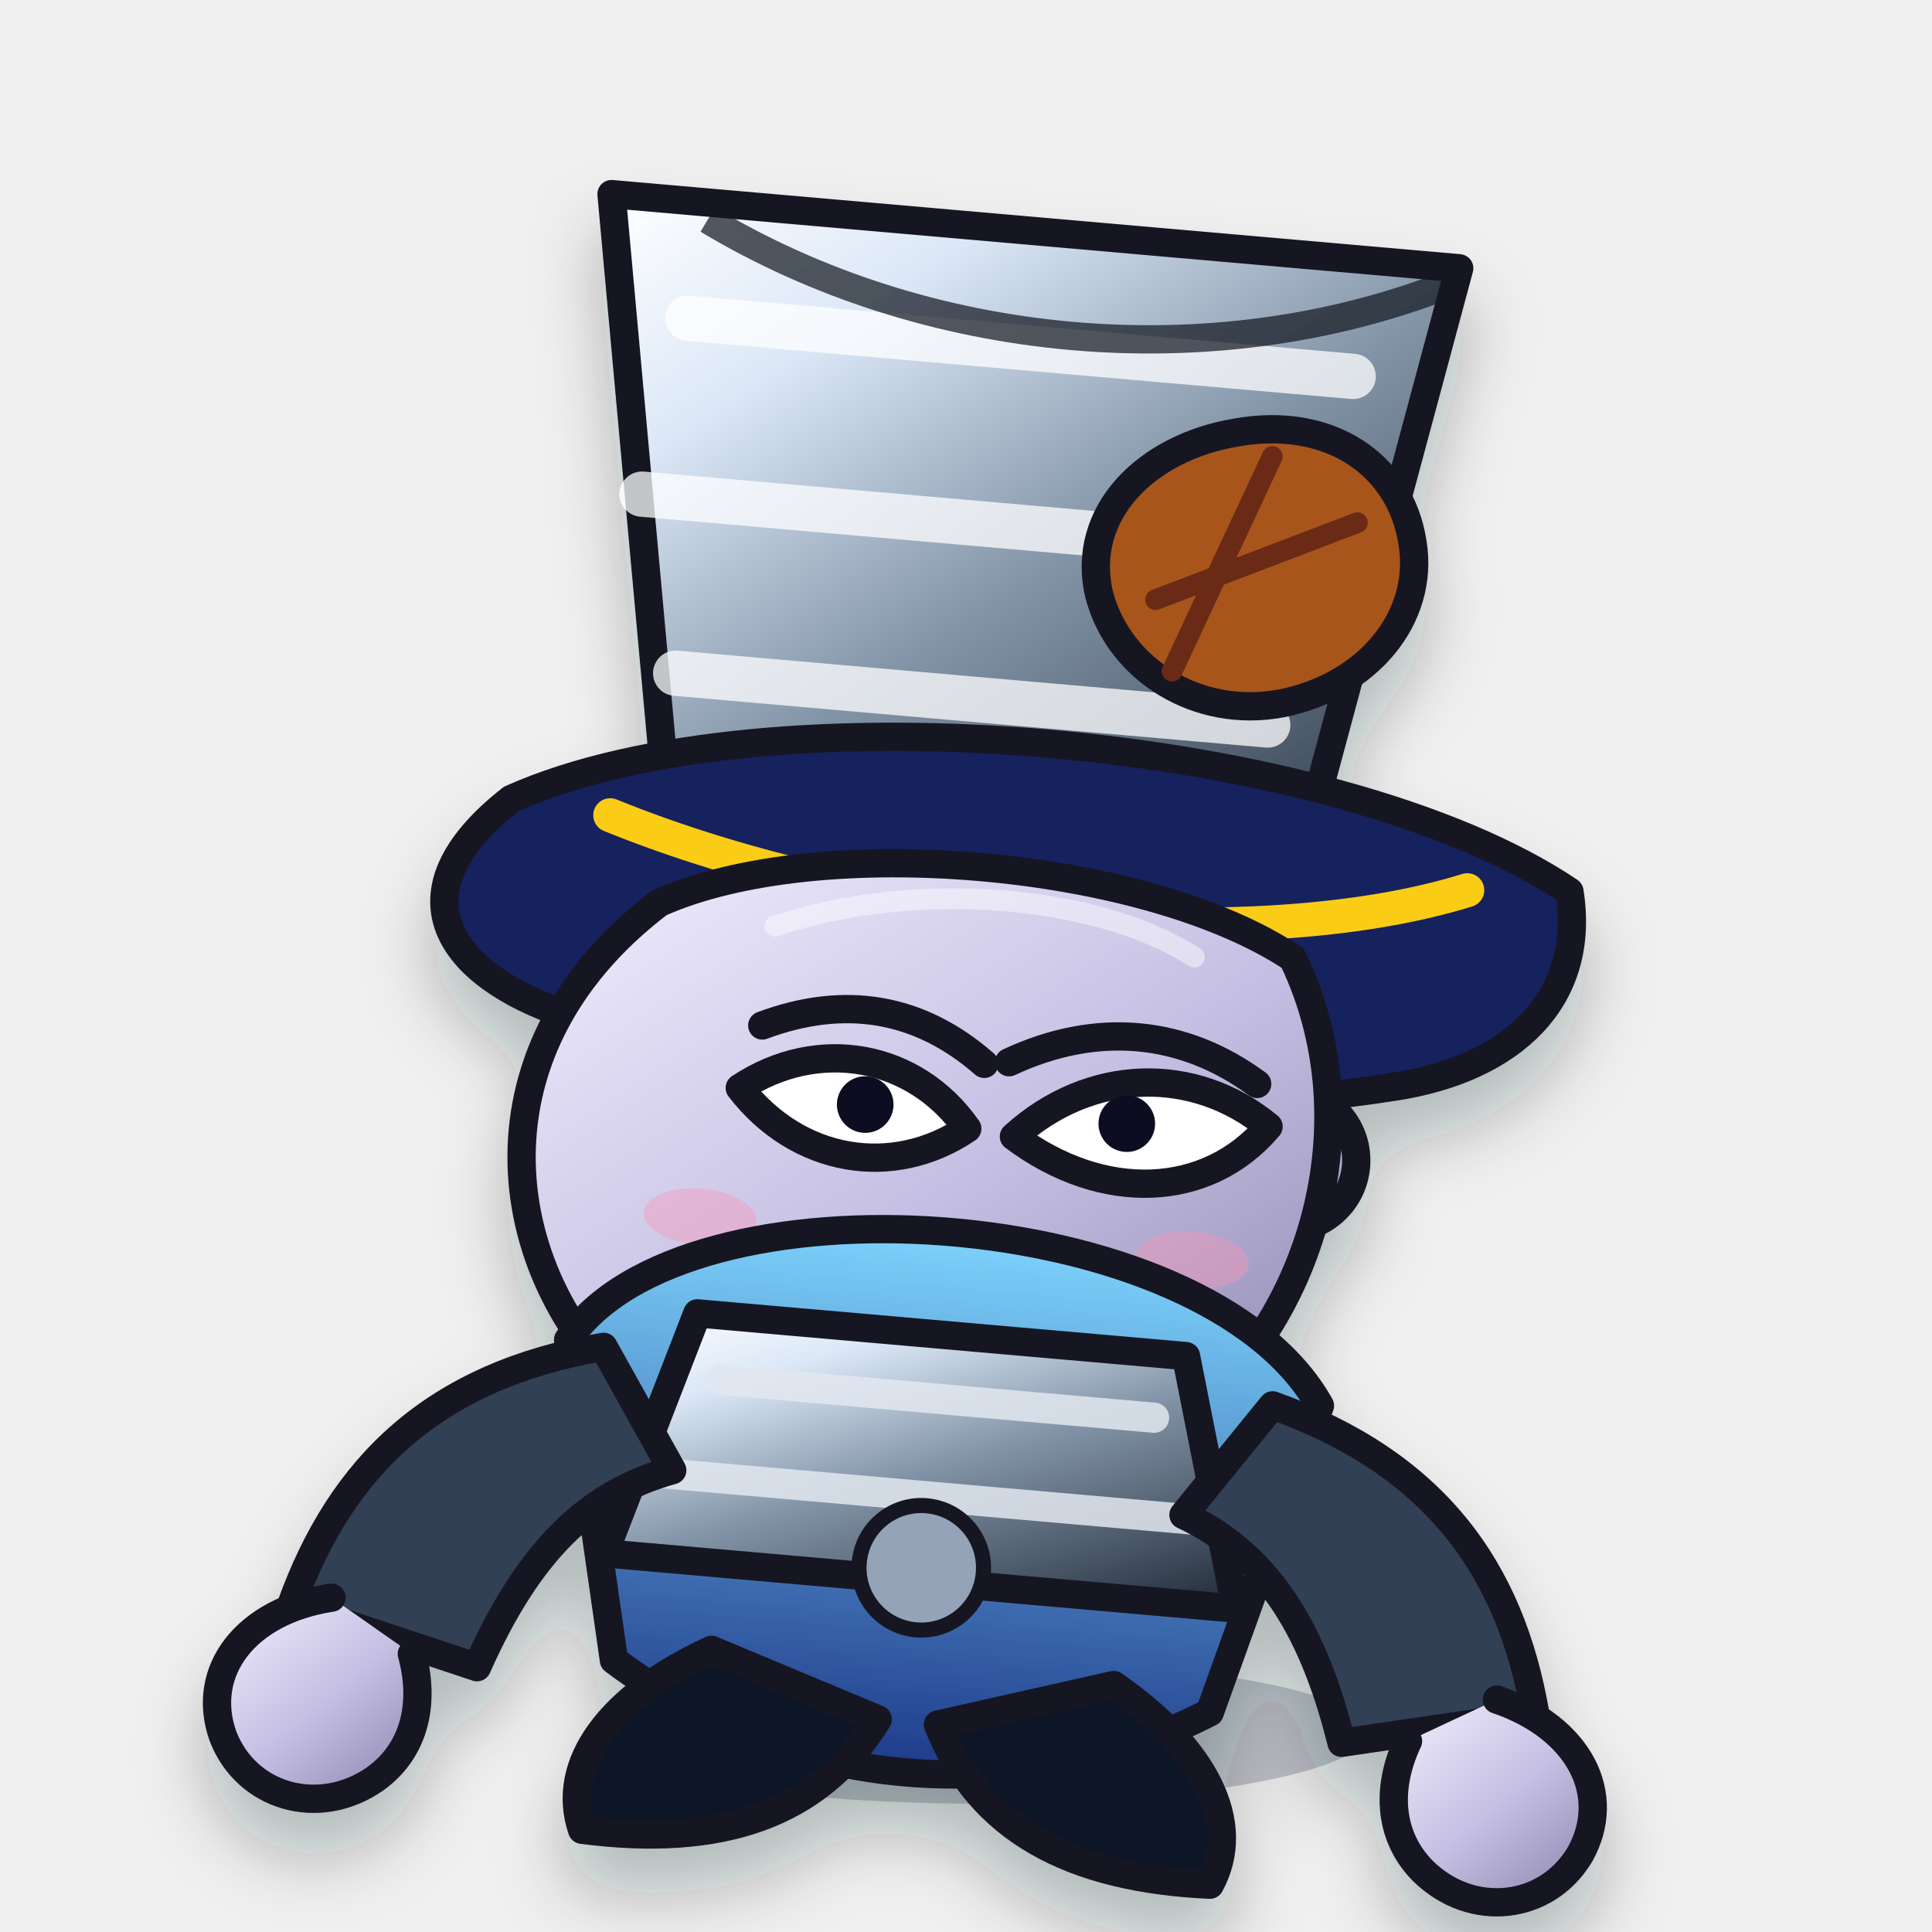
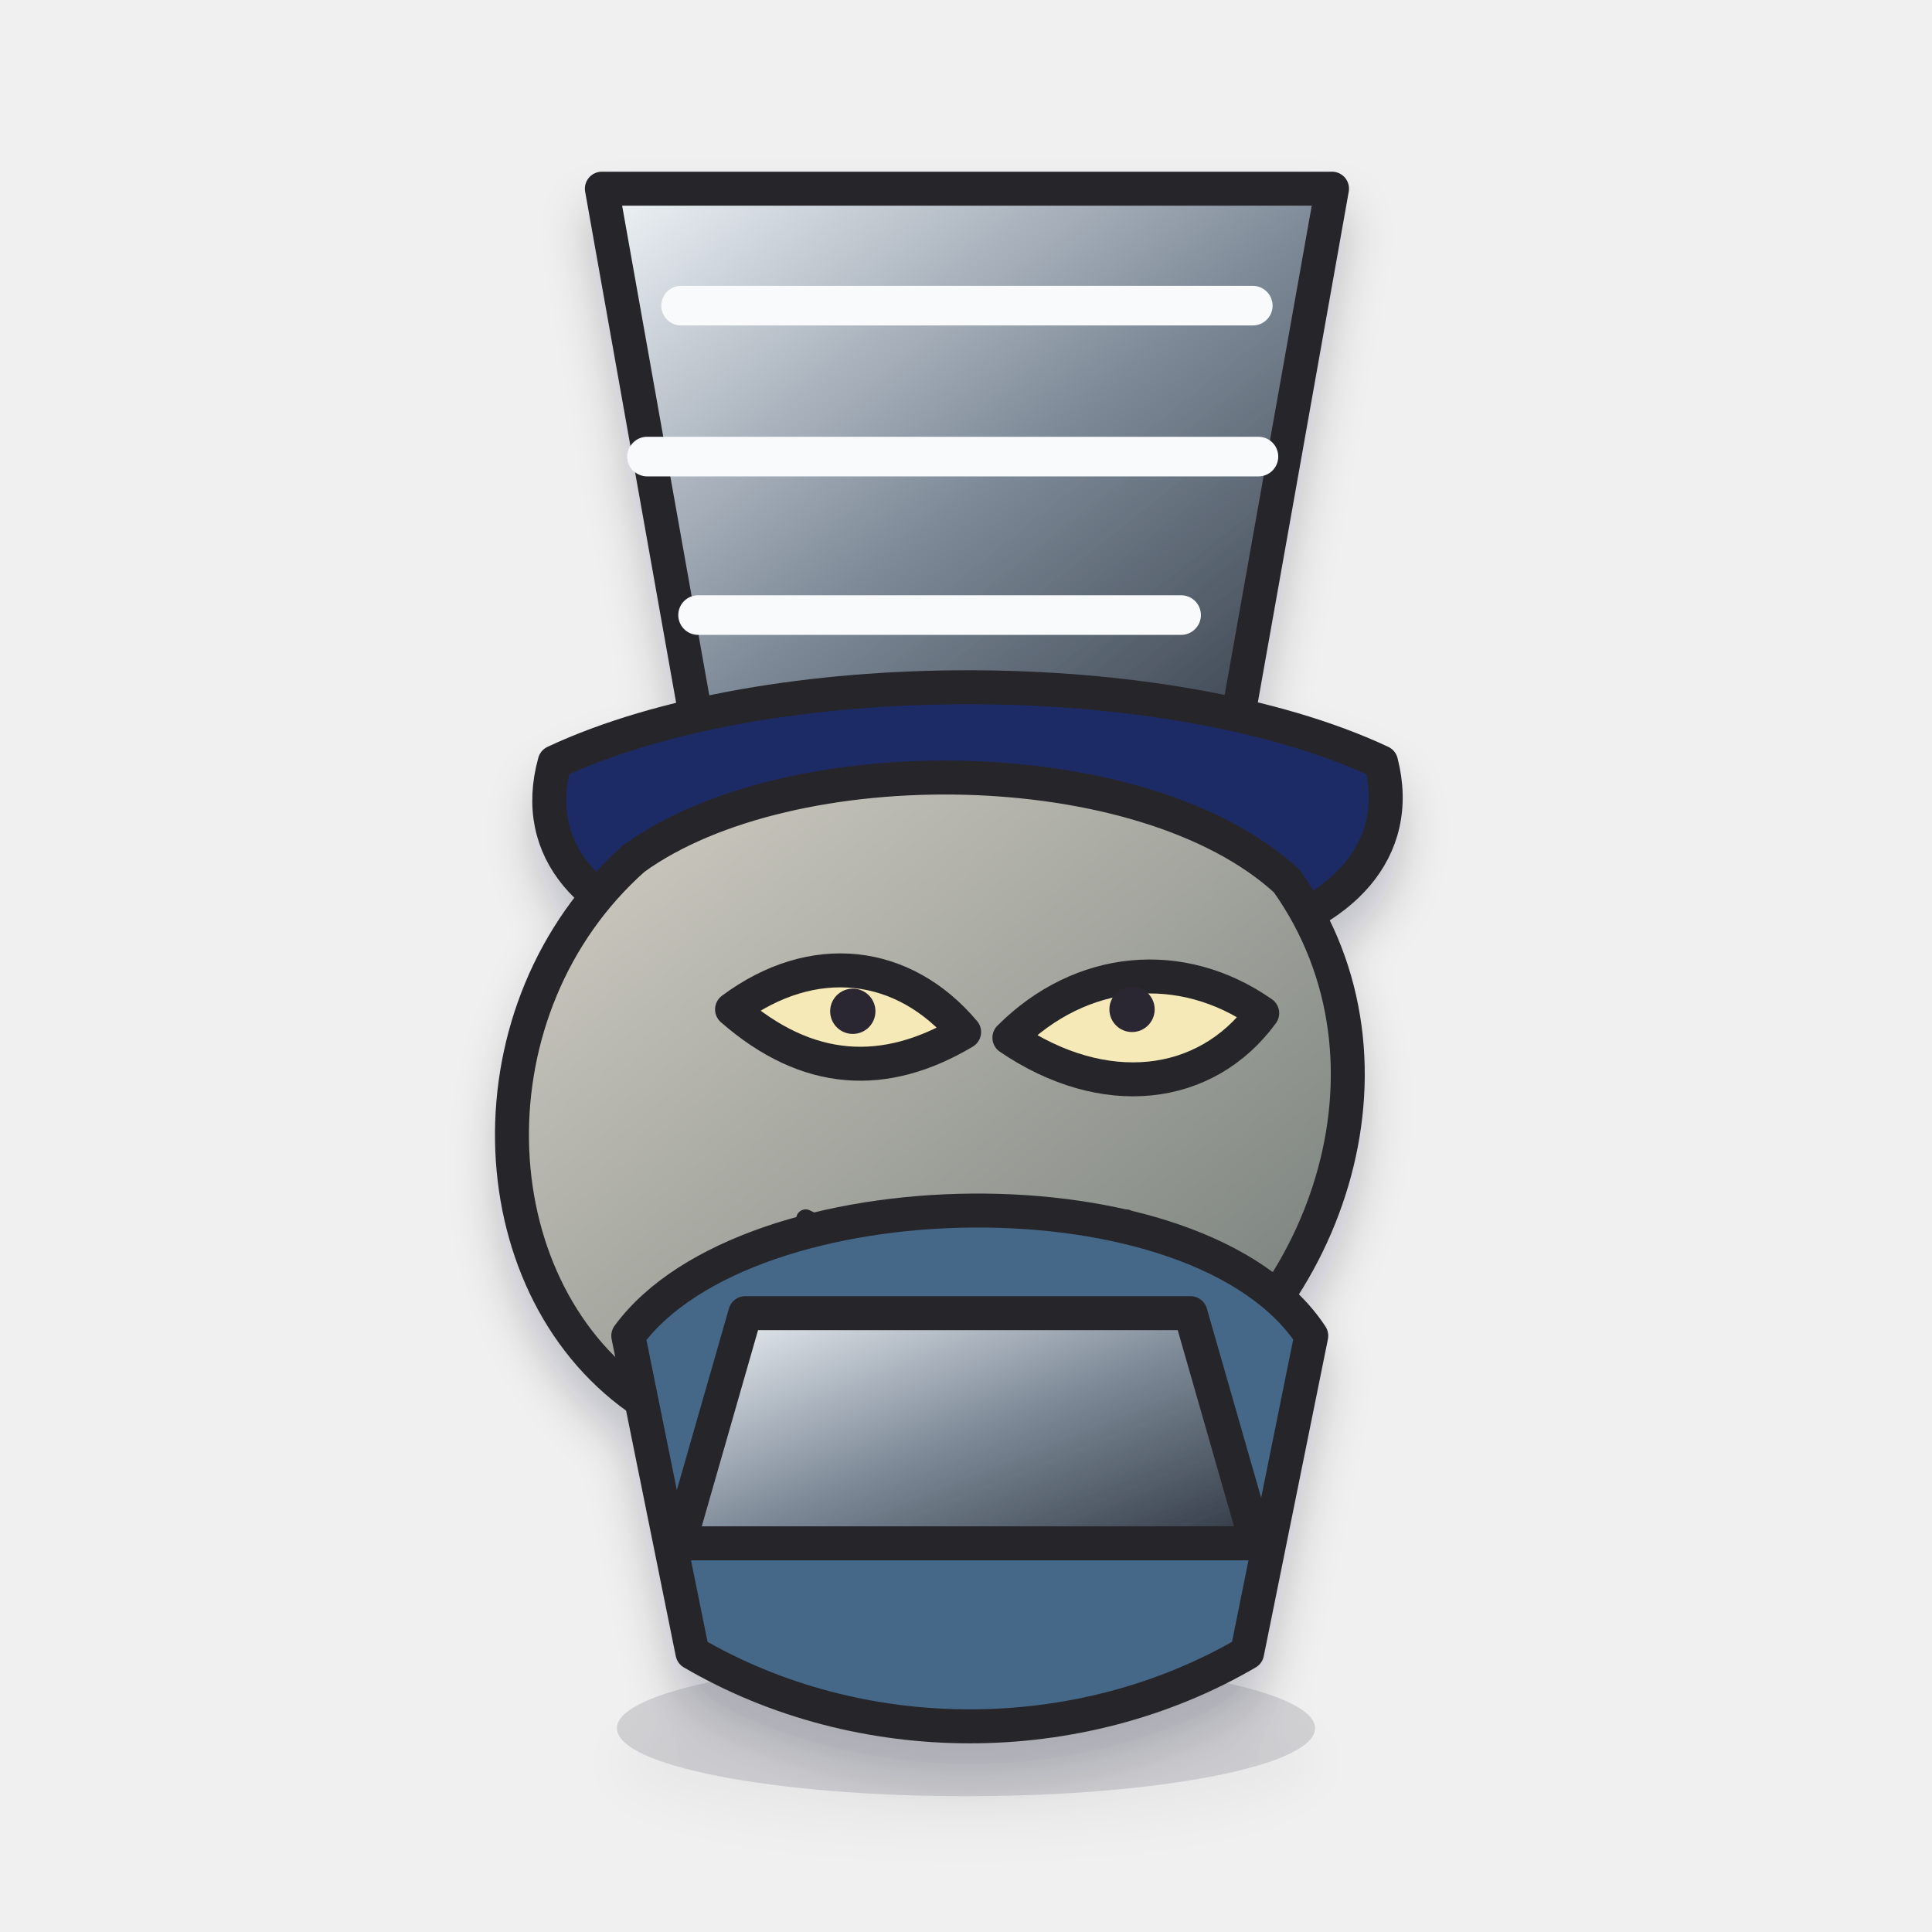
- <svg xmlns="http://www.w3.org/2000/svg" viewBox="0 0 1024 1024" role="img" aria-label="鐵桶僵屍姿勢差異版" class="chibi-no-bg premium-detail official-distinct-zombie">
+ <svg xmlns="http://www.w3.org/2000/svg" viewBox="0 0 1024 1024" role="img" aria-label="bucket" class="storybook-card-style v5-no-bg premium-detail">
  <defs>
-     <linearGradient id="skin" x1="0" y1="0" x2="1" y2="1">
-       <stop offset="0" stop-color="#f3f0ff" />
-       <stop offset=".52" stop-color="#c5c0e3" />
-       <stop offset="1" stop-color="#8981aa" />
+     <linearGradient id="gGreen" x1="0" y1="0" x2="1" y2="1">
+       <stop offset="0" stop-color="#c9e96b" />
+       <stop offset=".55" stop-color="#71b94d" />
+       <stop offset="1" stop-color="#2f6f38" />
    </linearGradient>
-     <linearGradient id="cone" x1="0" y1="0" x2="0" y2="1">
-       <stop offset="0" stop-color="#ffce79" />
-       <stop offset=".45" stop-color="#ff7a1a" />
-       <stop offset="1" stop-color="#b83212" />
+     <linearGradient id="gDarkGreen" x1="0" y1="0" x2="1" y2="1">
+       <stop offset="0" stop-color="#4a9b5a" />
+       <stop offset="1" stop-color="#1e4e32" />
    </linearGradient>
-     <linearGradient id="bucket" x1="0" y1="0" x2="1" y2="1">
-       <stop offset="0" stop-color="#ffffff" />
-       <stop offset=".22" stop-color="#dce8f7" />
-       <stop offset=".52" stop-color="#8294a7" />
-       <stop offset=".82" stop-color="#465363" />
-       <stop offset="1" stop-color="#1f2937" />
+     <linearGradient id="gYellow" x1="0" y1="0" x2="1" y2="1">
+       <stop offset="0" stop-color="#fff08b" />
+       <stop offset="1" stop-color="#d6a43b" />
    </linearGradient>
-     <linearGradient id="orangeSuit" x1="0" y1="0" x2="0" y2="1">
-       <stop offset="0" stop-color="#ffb74a" />
-       <stop offset="1" stop-color="#e24b16" />
+     <linearGradient id="gBrown" x1="0" y1="0" x2="1" y2="1">
+       <stop offset="0" stop-color="#c78b54" />
+       <stop offset="1" stop-color="#6f4028" />
    </linearGradient>
-     <linearGradient id="steelSuit" x1="0" y1="0" x2="0" y2="1">
-       <stop offset="0" stop-color="#7dd3fc" />
-       <stop offset="1" stop-color="#1e3a8a" />
+     <linearGradient id="gRed" x1="0" y1="0" x2="1" y2="1">
+       <stop offset="0" stop-color="#ffcf4c" />
+       <stop offset=".45" stop-color="#df4a42" />
+       <stop offset="1" stop-color="#7a2730" />
+     </linearGradient>
+     <linearGradient id="gZombie" x1="0" y1="0" x2="1" y2="1">
+       <stop offset="0" stop-color="#d4d0c6" />
+       <stop offset="1" stop-color="#6e7773" />
+     </linearGradient>
+     <linearGradient id="gCone" x1="0" y1="0" x2="0" y2="1">
+       <stop offset="0" stop-color="#ffc46a" />
+       <stop offset=".55" stop-color="#f36b21" />
+       <stop offset="1" stop-color="#9d3718" />
+     </linearGradient>
+     <linearGradient id="gMetal" x1="0" y1="0" x2="1" y2="1">
+       <stop offset="0" stop-color="#f1f5f9" />
+       <stop offset=".52" stop-color="#7d8997" />
+       <stop offset="1" stop-color="#2f3742" />
    </linearGradient>
    <filter id="shadow" x="-40%" y="-40%" width="180%" height="180%">
-       <feDropShadow dx="0" dy="24" stdDeviation="18" flood-color="#111827" flood-opacity=".26" />
+       <feDropShadow dx="0" dy="18" stdDeviation="12" flood-color="#111827" flood-opacity=".2" />
    </filter>
-     <style>.line{stroke:#141821;stroke-width:15;stroke-linecap:round;stroke-linejoin:round}.thin{stroke:#141821;stroke-width:8;stroke-linecap:round;stroke-linejoin:round}.soft{stroke:#fff;stroke-width:11;stroke-linecap:round;opacity:.45}.bob{animation:bob 1.8s ease-in-out infinite alternate;transform-origin:512px 720px}@keyframes bob{from{transform:translateY(7px)}to{transform:translateY(-8px)}}</style>
+     <style>.line{stroke:#27252a;stroke-width:18;stroke-linecap:round;stroke-linejoin:round}.thin{stroke:#27252a;stroke-width:10;stroke-linecap:round;stroke-linejoin:round}.soft{stroke:#fff7e8;stroke-width:12;stroke-linecap:round;opacity:.38}.bob{animation:bob 2s ease-in-out infinite alternate;transform-origin:512px 780px}.run{animation:run 1.25s ease-in-out infinite alternate;transform-origin:512px 780px}.blink{animation:blink 3.5s infinite;transform-origin:center}@keyframes bob{from{transform:translateY(7px)}to{transform:translateY(-7px)}}@keyframes run{from{transform:translate(-6px,5px) rotate(-3deg)}to{transform:translate(7px,-6px) rotate(3deg)}}@keyframes blink{0%,92%,100%{transform:scaleY(1)}95%{transform:scaleY(.12)}} </style>
  </defs>
  <g class="bob" filter="url(#shadow)">
-     <ellipse cx="520" cy="918" rx="205" ry="38" fill="#0f172a" opacity=".2" />
-     <g transform="rotate(5 512 560)">
-       <path class="line" fill="url(#bucket)" d="M285 121h451l-64 361H350z" />
-       <path d="M331 183h354M315 278h387M341 371h315" stroke="#ffffff" stroke-width="24" stroke-linecap="round" opacity=".75" />
-       <path d="M337 130c121 59 273 60 394 0" fill="none" stroke="#141821" stroke-width="15" opacity=".72" />
-       <path class="line" fill="#a8551b" d="M626 218c48-13 88 9 98 50 10 39-17 78-62 91-43 12-87-10-101-49-14-42 18-80 65-92z" />
-       <path d="M646 229l-43 118M694 260l-103 50" stroke="#6b2c12" stroke-width="11" stroke-linecap="round" />
-       <path class="line" fill="#16205d" d="M260 445c129-72 433-72 563 0 14 56-22 96-83 111-137 34-305 35-442 0-62-15-98-55-38-111z" />
-       <path d="M313 449c146 45 346 45 456 0" fill="none" stroke="#facc15" stroke-width="18" stroke-linecap="round" />
-       <circle class="line" cx="347" cy="600" r="36" fill="url(#skin)" />
-       <circle class="line" cx="687" cy="600" r="36" fill="url(#skin)" />
-       <path class="line" fill="url(#skin)" d="M343 493c81-45 255-45 337 0 54 91 22 211-54 263-70 48-203 48-273-1-76-54-109-172-10-262z" />
-       <path class="soft" fill="none" d="M405 500c71-31 168-32 223-3" />
-       <path class="line" fill="#fff" d="M394 587c39-31 91-26 122 11-37 30-88 26-122-11z" />
-       <path class="line" fill="#fff" d="M541 600c37-40 92-46 134-17-29 41-84 48-134 17z" />
-       <circle cx="461" cy="590" r="15" fill="#0b1020" />
-       <circle cx="600" cy="588" r="15" fill="#0b1020" />
-       <path d="M403 553c42-20 82-17 119 10M535 561c45-26 91-25 132 0" fill="none" stroke="#141821" stroke-width="15" stroke-linecap="round" />
-       <ellipse cx="379" cy="657" rx="30" ry="15" fill="#ff91b2" opacity=".38" />
-       <ellipse cx="641" cy="657" rx="30" ry="15" fill="#ff91b2" opacity=".38" />
-       <path d="M424 692q86 48 177 0" fill="none" stroke="#141821" stroke-width="14" stroke-linecap="round" />
-       <path class="thin" fill="#fffaf0" d="M483 690l20 52h-43zM556 690l-22 52h46z" />
-       <path class="line" fill="url(#steelSuit)" d="M315 728c53-96 330-103 400 0l-44 167c-97 61-219 61-317 0z" />
-       <path class="line" fill="url(#bucket)" d="M382 708h260l38 131H344z" />
-       <path d="M397 742h231M369 794h286" stroke="#e2e8f0" stroke-width="16" stroke-linecap="round" opacity=".85" />
-       <circle class="thin" cx="512" cy="832" r="33" fill="#94a3b8" />
-       <path class="line" fill="#334155" d="M334 730c-88 23-133 75-153 151l101 24c22-64 51-97 94-113z" />
-       <path class="line" fill="#334155" d="M690 730c88 23 133 75 153 151l-101 24c-22-64-51-97-94-113z" />
-       <path class="line" fill="url(#skin)" d="M202 875c-45 11-66 45-51 78 15 31 54 39 82 16 19-16 24-41 14-68" />
-       <path class="line" fill="url(#skin)" d="M822 875c45 11 66 45 51 78-15 31-54 39-82 16-19-16-24-41-14-68" />
-       <path class="line" fill="#111827" d="M405 885c-51 29-75 67-60 101 73 3 124-18 151-72zM619 885c51 29 75 67 60 101-73 3-124-18-151-72z" />
-     </g>
+     <ellipse cx="512" cy="916" rx="185" ry="36" fill="#1e293b" opacity=".16" />
+     <path class="line" fill="url(#gMetal)" d="M319 100h387l-55 309H374z" />
+     <path stroke="#f8fafc" stroke-width="21" stroke-linecap="round" d="M361 162h303M343 242h324M370 326h256" />
+     <path class="line" fill="#1f2b65" d="M294 404c113-53 325-53 438 0 12 47-21 81-76 94-99 23-188 24-288 0-55-13-87-47-74-94z" />
+     <path class="line" fill="url(#gZombie)" d="M336 455c83-60 270-58 346 12 69 97 20 232-75 285-74 41-197 40-269-11-86-61-91-207-2-286z" />
+     <path class="line" fill="#f5e9b8" d="M388 535c43-32 91-26 123 12-42 25-83 23-123-12z" />
+     <path class="line" fill="#f5e9b8" d="M535 550c38-38 91-43 134-13-30 41-84 47-134 13z" />
+     <circle cx="452" cy="536" r="12" fill="#2b2630" />
+     <circle cx="600" cy="535" r="12" fill="#2b2630" />
+     <path class="thin" d="M427 646q86 42 170 0" fill="none" />
+     <path class="line" fill="#456789" d="M333 708c63-86 302-91 362 0l-34 168c-89 52-205 52-294 0z" />
+     <path class="line" fill="url(#gMetal)" d="M395 696h236l35 122H360z" />
  </g>
</svg>
